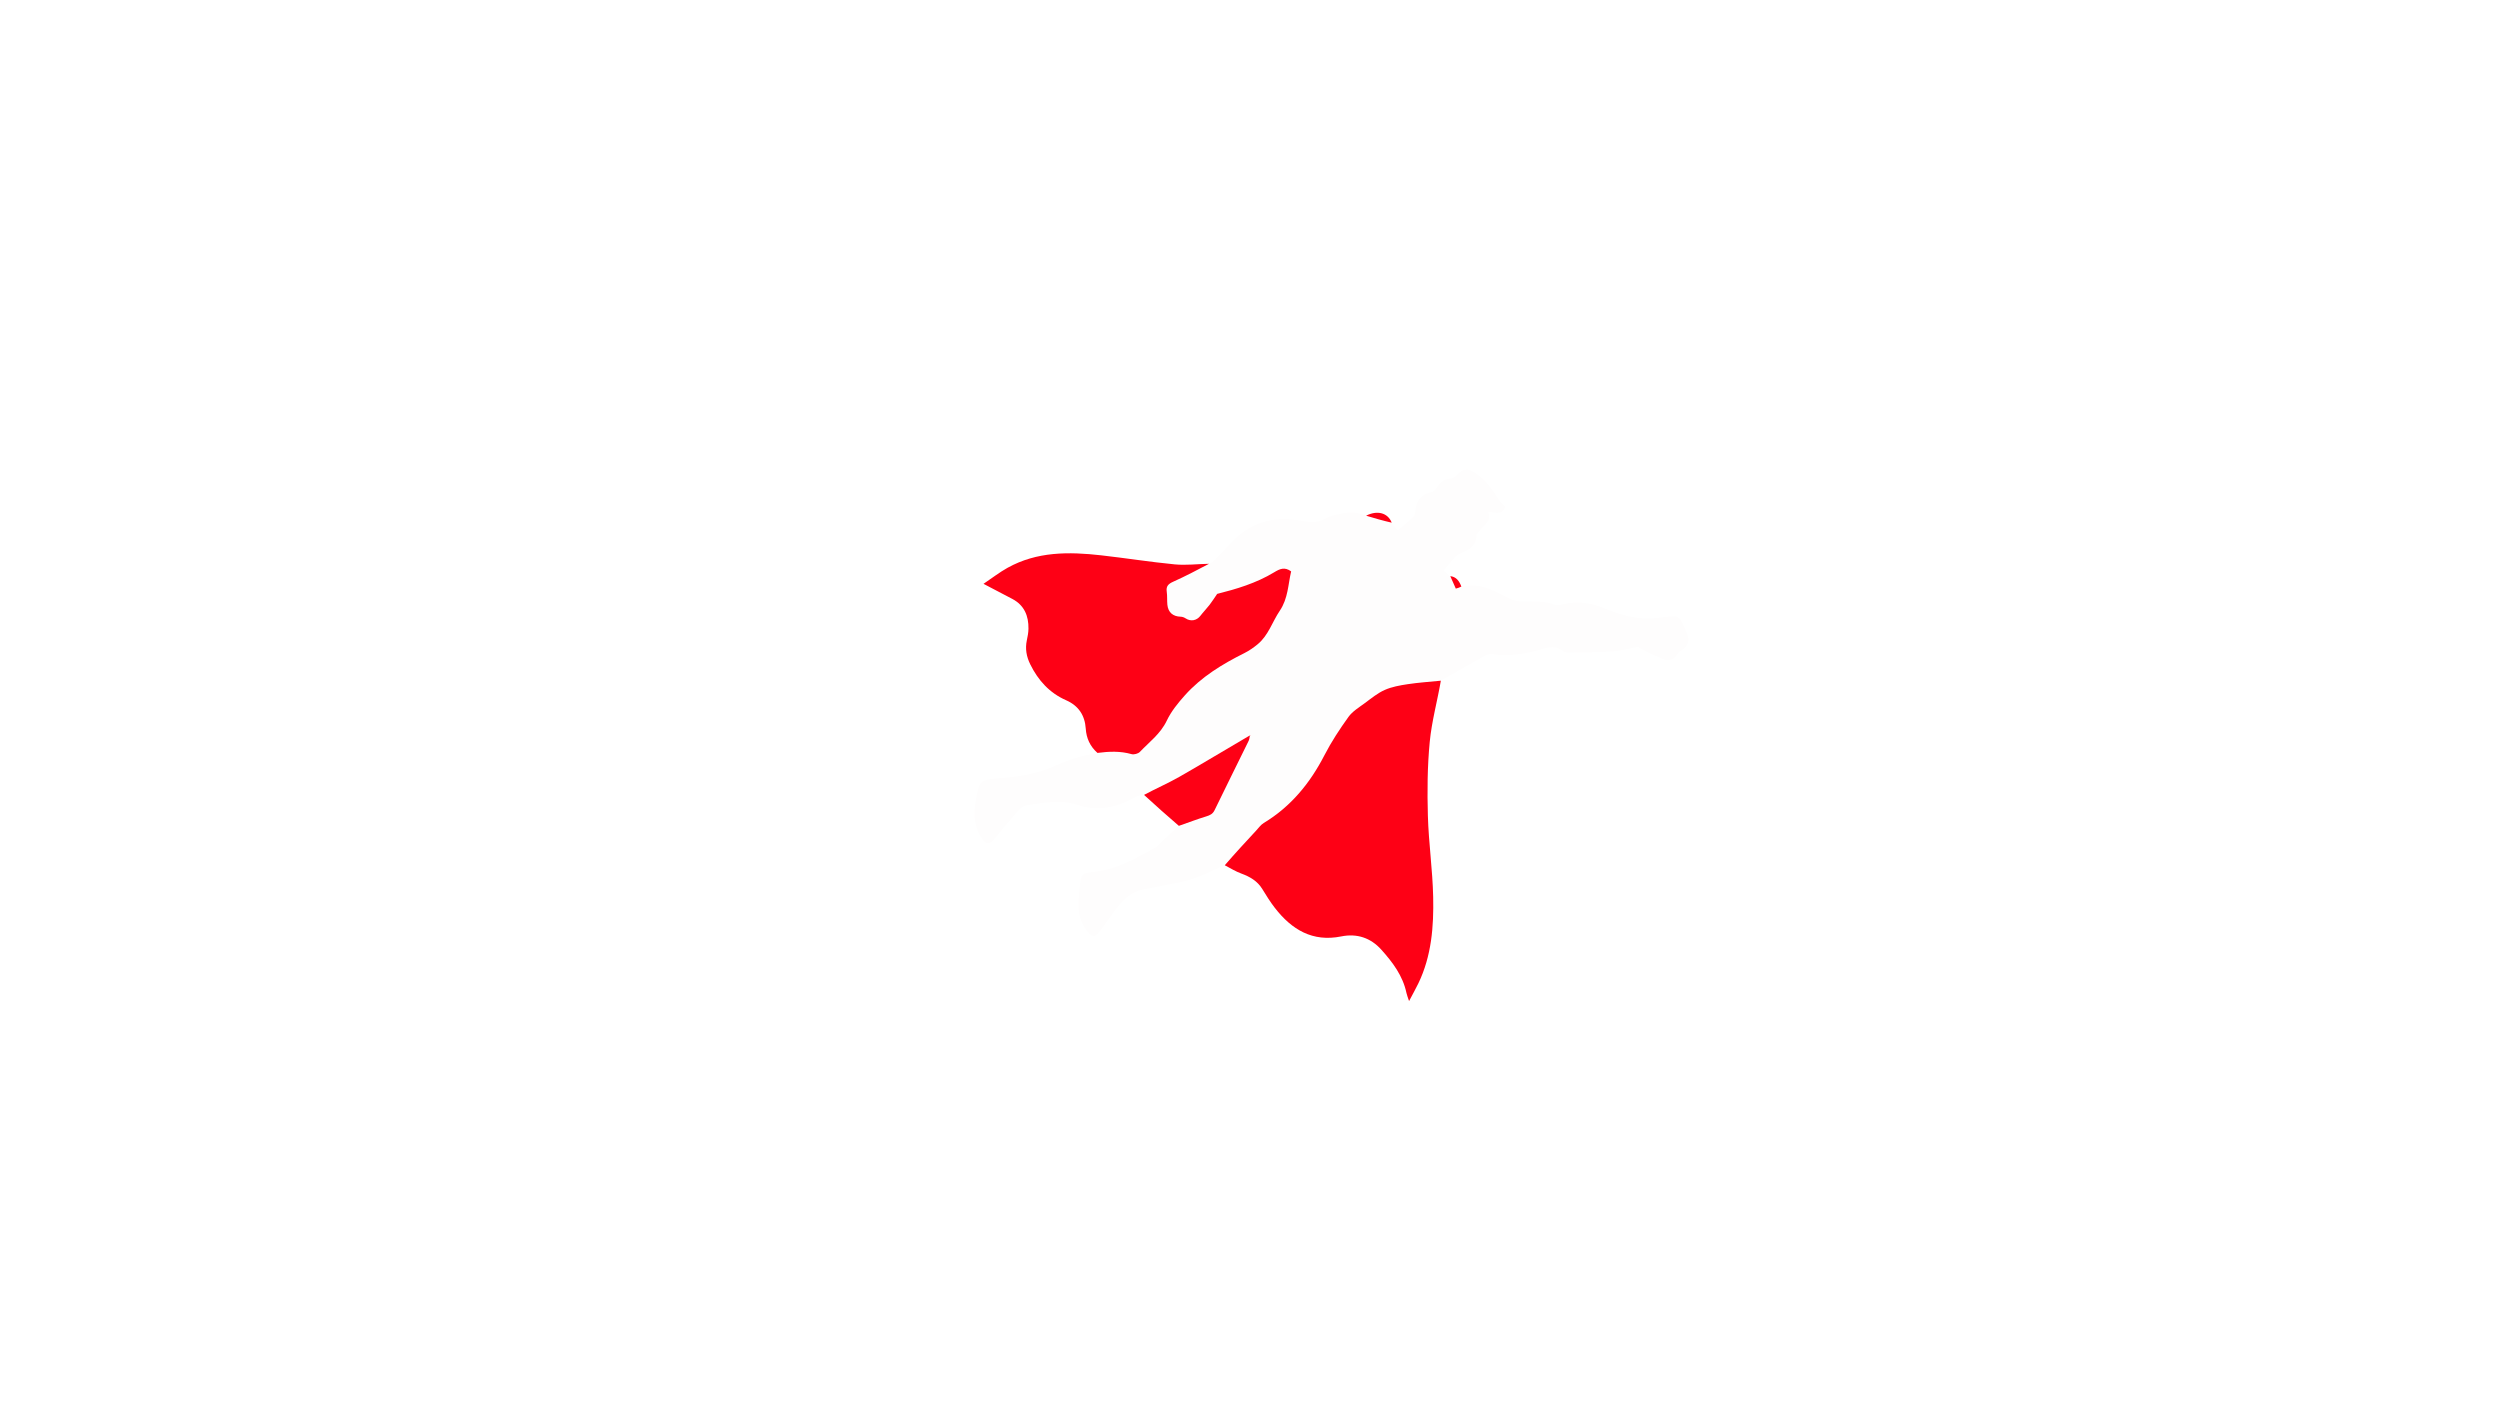
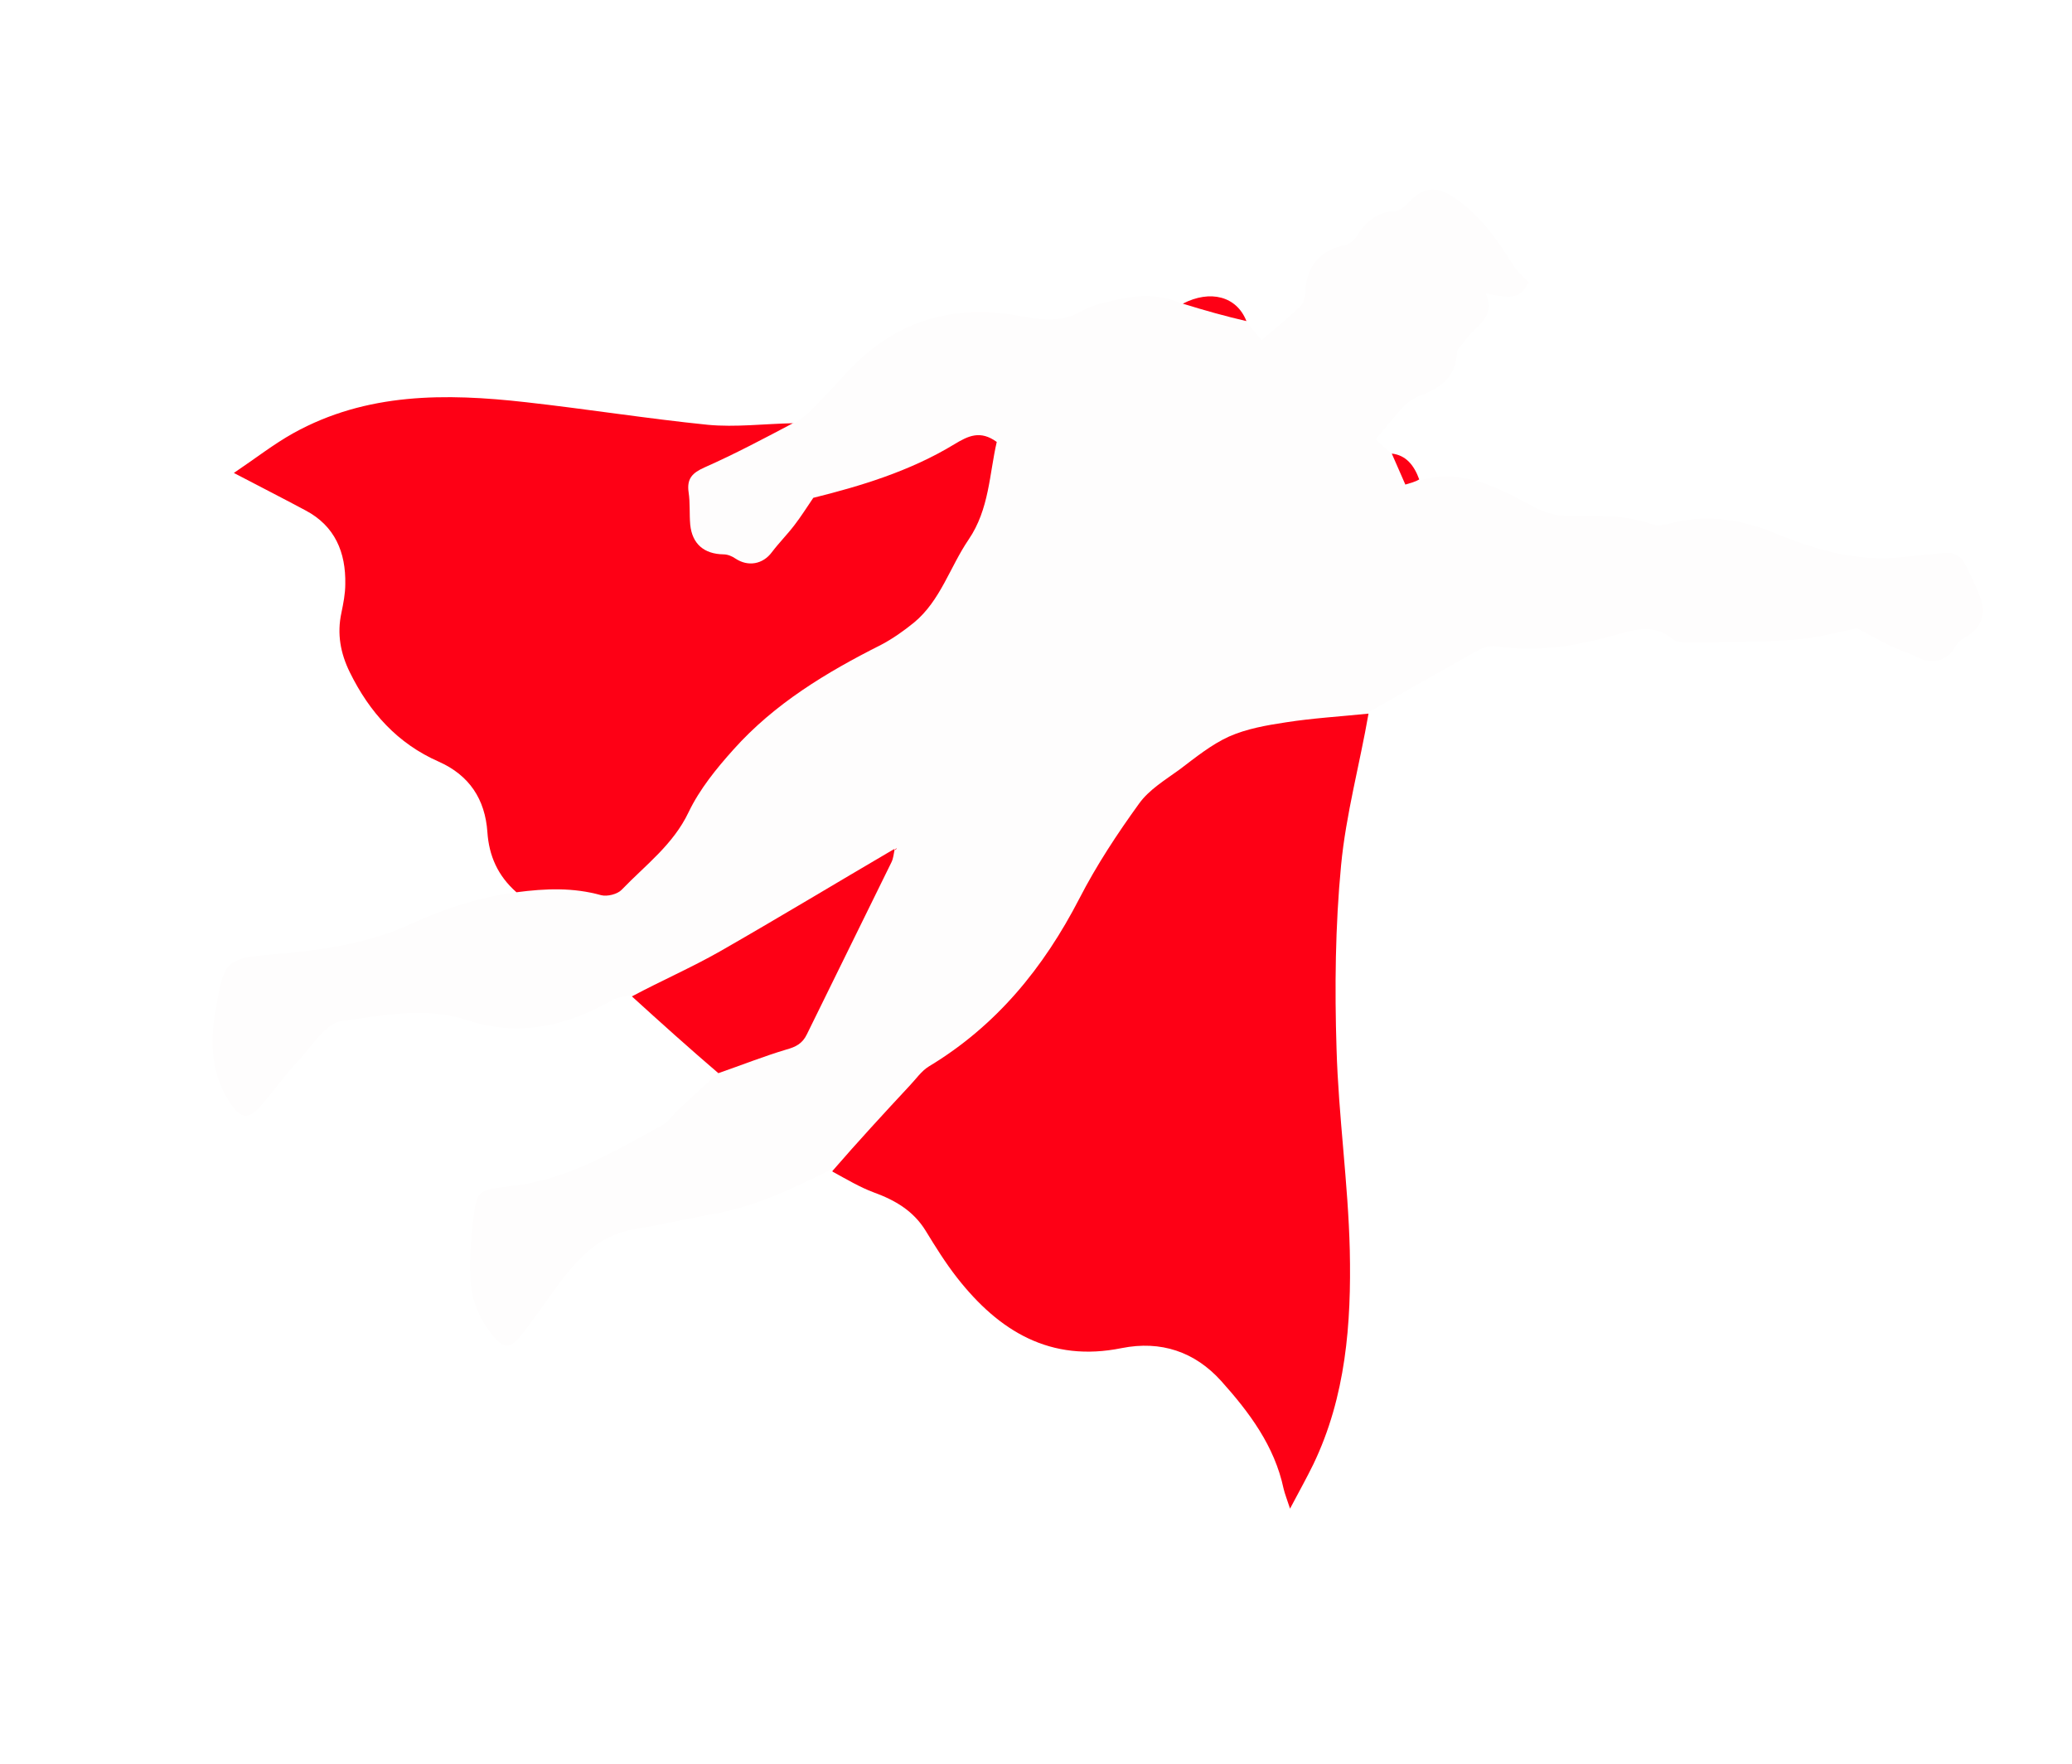
- <svg xmlns="http://www.w3.org/2000/svg" id="Layer_1" data-name="Layer 1" viewBox="0 0 1920 1080">
+ <svg xmlns="http://www.w3.org/2000/svg" id="Layer_1" version="1.1" viewBox="0 0 641.5 545.8">
  <defs>
    <style>
-       .cls-1 {
+       .st0 {
        fill: #fefdfd;
      }

-       .cls-2 {
+       .st1 {
        fill: #fe0015;
      }
    </style>
  </defs>
-   <path class="cls-1" d="M929,433.04c1.43-1.1,3.01-2.04,4.26-3.31,3.96-4.03,7.86-8.13,11.68-12.29,14.59-15.91,32.6-21.46,53.62-17.6,6.6,1.21,12.84,2.16,19.22-1.51,3.65-2.09,8.12-2.93,12.32-3.84,6.08-1.31,12.19-1.37,18.71,1.55,7.1,2.06,13.53,3.89,19.97,5.72,1.49,1.77,2.99,3.55,4.74,5.63,4.15-3.59,8.28-6.89,12.05-10.58,1.08-1.06,1.44-3.19,1.51-4.86.33-7.46,4.88-12.61,12.18-13.92,1.35-.24,2.84-1.53,3.62-2.74,2.82-4.41,6.05-7.61,11.83-7.84,1.88-.08,3.84-2.33,5.47-3.89,3.68-3.55,7.52-3.64,11.68-1.07,8.61,5.32,14.27,13.26,19.48,21.66,1.18,1.9,3.02,3.38,4.77,5.28-2.78,4.8-4.07,5.24-13.29,3.51,3.46,7.7-3.84,10.19-6.7,14.94-.66,1.09-2.13,2.06-2.16,3.11-.16,7.75-5.11,11.19-11.51,13.63-1.75.67-3.52,1.75-4.8,3.11-3.05,3.24-5.81,6.76-8.91,10.43,1.42,1.31,2.83,2.62,4.75,4.3,1.84,3.42,3.18,6.47,4.57,9.63,1.54-.44,2.94-.84,4.33-1.23,13.28-3.79,24.2,2.27,35.28,8.17,3.04,1.62,6.71,2.75,10.13,2.84,8.79.24,17.59-.63,26.17,2.5,2.11.77,4.95.11,7.32-.46,10.83-2.61,21.16-.71,31.18,3.41,12.12,4.99,24.48,8.58,37.77,7.48,5.3-.44,10.58-1.27,15.89-1.45,1.49-.05,3.64,1.22,4.42,2.52,2.04,3.41,3.6,7.12,5.14,10.8,2.38,5.67.48,10.3-5,13.22-1.09.58-2.07,1.71-2.68,2.82-2.21,3.98-6.87,5.36-11.02,3.33-3.12-1.53-6.45-2.64-9.58-4.15-3.23-1.56-6.33-3.38-9.61-5.14-5.81,1.1-12.52,3.01-19.33,3.5-11.23.81-22.52.75-33.79.92-1.41.02-3.16-.33-4.21-1.18-5.33-4.34-10.59-3.08-16.67-1.36-12.31,3.48-24.89,5.86-37.89,3.67-1.99-.33-4.48.72-6.39,1.78-10.73,5.97-21.36,12.15-32.69,18.49-9.07,1.1-17.51,1.65-25.84,2.92-5.96.91-12.12,1.99-17.56,4.42-5.52,2.46-10.39,6.5-15.32,10.15-4.39,3.25-9.4,6.25-12.49,10.54-6.76,9.39-13.17,19.16-18.46,29.43-11.07,21.49-25.74,39.43-46.61,52.04-2.31,1.4-4,3.86-5.9,5.91-8.12,8.74-16.21,17.5-24.31,26.26-11.89,5.98-23.86,11.71-37.18,13.96-8.01,1.36-15.92,3.33-23.94,4.64-11.2,1.82-17.87,9.49-24.08,17.89-3.66,4.95-7.1,10.07-10.89,14.91-3.36,4.31-5.57,4.17-9-.14-4.17-5.23-6.62-11.19-6.84-17.86-.15-4.64.02-9.32.55-13.93,1.56-13.65.64-12.74,13.34-14.39,17.14-2.23,30.86-10.74,45.26-18.5,2.1-1.13,3.58-3.41,5.39-5.11,3.86-3.64,7.75-7.24,12.2-11.19,7.46-2.75,14.28-5.37,21.25-7.5,2.86-.87,4.96-1.84,6.37-4.74,8.64-17.81,17.48-35.53,26.19-53.31.59-1.21.66-2.69,1.15-3.89.26-.1.35-.35.43-.6-.18.19-.36.39-.89.53-18.16,10.52-35.83,21.31-53.81,31.57-8.84,5.05-18.25,9.12-27.4,13.63-2.03.56-4.27.73-6.05,1.74-14.18,8.05-28.88,11.54-44.93,6.19-12.97-4.32-26.24-1.53-39.05.3-4.93.7-9.14,7.67-13.29,12.15-4.18,4.51-7.75,9.58-11.83,14.19-3.59,4.05-5.95,3.75-9.05-.62-5.32-7.49-6.37-15.93-5.5-24.77.23-2.32.71-4.61,1.1-6.91,2.12-12.5,3.46-13.64,16.34-14.67,14.83-1.18,29.7-3.1,43.27-9.28,10.44-4.76,20.99-8.29,33.05-10.04,9.41-1.41,17.95-1.72,26.52.71,1.88.53,5.08-.31,6.42-1.72,7.27-7.62,15.87-13.91,20.66-24,3.37-7.09,8.6-13.52,13.89-19.44,12.72-14.24,28.78-23.98,45.73-32.44,3.65-1.82,7.1-4.24,10.25-6.85,8.23-6.81,11.17-17.19,16.92-25.68,6.41-9.45,6.37-20.3,8.72-30.21-5.03-3.69-8.74-1.91-13.07.71-13.85,8.4-29.21,12.92-43.74,16.56-2.12,3.08-3.85,5.85-5.84,8.42-2.23,2.89-4.82,5.5-7.04,8.41-2.85,3.73-7.45,4.56-11.35,1.98-1.07-.71-2.47-1.25-3.74-1.28-5.97-.13-9.68-3.25-10.28-9.2-.33-3.31,0-6.7-.48-9.97-.61-4.2,1.14-5.99,4.89-7.67,9.5-4.25,18.72-9.13,28.05-13.75Z" />
-   <path class="cls-2" d="M940.63,664.51c7.82-9.05,15.91-17.82,24.03-26.55,1.9-2.04,3.59-4.51,5.9-5.91,20.87-12.61,35.54-30.55,46.61-52.04,5.29-10.27,11.7-20.04,18.46-29.43,3.09-4.29,8.1-7.29,12.49-10.54,4.93-3.65,9.8-7.69,15.32-10.15,5.44-2.42,11.6-3.51,17.56-4.42,8.33-1.27,16.77-1.82,25.57-2.7-2.68,15.64-7.01,31.18-8.53,46.99-1.81,18.81-1.97,37.87-1.43,56.77.59,20.78,3.62,41.5,4.07,62.28.5,22.69-1.23,45.33-11.35,66.35-2.07,4.29-4.41,8.43-7.17,13.68-.93-2.85-1.63-4.48-1.99-6.19-2.77-13.23-10.6-23.61-19.31-33.3-8.15-9.08-18.66-12.63-30.77-10.18-22.08,4.47-38.03-5.23-50.95-21.85-3.57-4.59-6.65-9.58-9.69-14.54-3.79-6.19-9.49-9.45-16.09-11.88-4.32-1.59-8.32-4.03-12.74-6.39Z" />
-   <path class="cls-2" d="M928.55,432.98c-8.88,4.68-18.1,9.56-27.6,13.81-3.75,1.68-5.51,3.48-4.89,7.67.48,3.28.15,6.66.48,9.97.6,5.95,4.31,9.06,10.28,9.2,1.26.03,2.67.57,3.74,1.28,3.91,2.58,8.5,1.75,11.35-1.98,2.22-2.9,4.81-5.52,7.04-8.41,1.99-2.57,3.72-5.34,5.84-8.42,14.53-3.64,29.9-8.16,43.74-16.56,4.33-2.63,8.04-4.4,13.07-.71-2.35,9.92-2.31,20.76-8.72,30.21-5.75,8.48-8.69,18.86-16.92,25.68-3.15,2.61-6.6,5.02-10.25,6.85-16.94,8.46-33,18.2-45.73,32.44-5.29,5.92-10.53,12.35-13.89,19.44-4.79,10.09-13.39,16.37-20.66,24-1.34,1.4-4.54,2.25-6.42,1.72-8.57-2.43-17.11-2.12-26.16-.93-5.76-5.1-8.51-11.34-8.99-18.63-.67-10.24-5.56-17.62-15.01-21.78-12.83-5.64-21.55-15.3-27.64-27.67-2.89-5.87-3.99-11.92-2.6-18.4.62-2.92,1.21-5.92,1.25-8.89.15-9.83-3.16-17.96-12.29-22.84-6.86-3.67-13.78-7.23-22.24-11.65,6.72-4.52,12.29-8.86,18.39-12.26,22.68-12.65,47.25-12.43,72.01-9.63,18.84,2.13,37.58,5.13,56.44,6.95,8.54.82,17.27-.28,26.36-.45Z" />
-   <path class="cls-2" d="M878.63,610.48c8.97-4.82,18.37-8.89,27.22-13.93,17.98-10.26,35.65-21.04,53.79-31.6.34.02.3-.05.3-.05-.31,1.35-.38,2.83-.97,4.04-8.71,17.78-17.55,35.5-26.19,53.31-1.4,2.9-3.5,3.86-6.37,4.74-6.97,2.13-13.79,4.75-21.04,7.26-9.1-7.76-17.83-15.62-26.75-23.77Z" />
-   <path class="cls-2" d="M1068.84,401.42c-6.51-1.49-12.94-3.32-19.68-5.36,8.54-4.39,16.71-2.26,19.68,5.36Z" />
-   <path class="cls-2" d="M1122.33,450.47c-1.33.76-2.73,1.15-4.27,1.59-1.39-3.16-2.73-6.21-4.24-9.58,4.42.46,6.86,3.58,8.5,7.99Z" />
-   <path class="cls-2" d="M960,565c.2-.16.38-.36.55-.55-.08.25-.17.5-.43.6-.18-.15-.14-.09-.12-.06Z" />
+   <path class="st0" d="M246.1,131c1.4-1.1,3-2,4.3-3.3,4-4,7.9-8.1,11.7-12.3,14.6-15.9,32.6-21.5,53.6-17.6,6.6,1.2,12.8,2.2,19.2-1.5,3.7-2.1,8.1-2.9,12.3-3.8,6.1-1.3,12.2-1.4,18.7,1.5,7.1,2.1,13.5,3.9,20,5.7,1.5,1.8,3,3.5,4.7,5.6,4.2-3.6,8.3-6.9,12.1-10.6,1.1-1.1,1.4-3.2,1.5-4.9.3-7.5,4.9-12.6,12.2-13.9,1.3-.2,2.8-1.5,3.6-2.7,2.8-4.4,6.1-7.6,11.8-7.8,1.9,0,3.8-2.3,5.5-3.9,3.7-3.5,7.5-3.6,11.7-1.1,8.6,5.3,14.3,13.3,19.5,21.7,1.2,1.9,3,3.4,4.8,5.3-2.8,4.8-4.1,5.2-13.3,3.5,3.5,7.7-3.8,10.2-6.7,14.9-.7,1.1-2.1,2.1-2.2,3.1-.2,7.8-5.1,11.2-11.5,13.6-1.8.7-3.5,1.8-4.8,3.1-3.1,3.2-5.8,6.8-8.9,10.4,1.4,1.3,2.8,2.6,4.8,4.3,1.8,3.4,3.2,6.5,4.6,9.6,1.5-.4,2.9-.8,4.3-1.2,13.3-3.8,24.2,2.3,35.3,8.2,3,1.6,6.7,2.8,10.1,2.8,8.8.2,17.6-.6,26.2,2.5,2.1.8,4.9.1,7.3-.5,10.8-2.6,21.2-.7,31.2,3.4,12.1,5,24.5,8.6,37.8,7.5,5.3-.4,10.6-1.3,15.9-1.5,1.5,0,3.6,1.2,4.4,2.5,2,3.4,3.6,7.1,5.1,10.8,2.4,5.7.5,10.3-5,13.2-1.1.6-2.1,1.7-2.7,2.8-2.2,4-6.9,5.4-11,3.3-3.1-1.5-6.4-2.6-9.6-4.1-3.2-1.6-6.3-3.4-9.6-5.1-5.8,1.1-12.5,3-19.3,3.5-11.2.8-22.5.8-33.8.9-1.4,0-3.2-.3-4.2-1.2-5.3-4.3-10.6-3.1-16.7-1.4-12.3,3.5-24.9,5.9-37.9,3.7-2-.3-4.5.7-6.4,1.8-10.7,6-21.4,12.1-32.7,18.5-9.1,1.1-17.5,1.7-25.8,2.9-6,.9-12.1,2-17.6,4.4-5.5,2.5-10.4,6.5-15.3,10.2-4.4,3.2-9.4,6.2-12.5,10.5-6.8,9.4-13.2,19.2-18.5,29.4-11.1,21.5-25.7,39.4-46.6,52-2.3,1.4-4,3.9-5.9,5.9-8.1,8.7-16.2,17.5-24.3,26.3-11.9,6-23.9,11.7-37.2,14-8,1.4-15.9,3.3-23.9,4.6-11.2,1.8-17.9,9.5-24.1,17.9-3.7,5-7.1,10.1-10.9,14.9-3.4,4.3-5.6,4.2-9-.1-4.2-5.2-6.6-11.2-6.8-17.9-.2-4.6,0-9.3.5-13.9,1.6-13.7.6-12.7,13.3-14.4,17.1-2.2,30.9-10.7,45.3-18.5,2.1-1.1,3.6-3.4,5.4-5.1,3.9-3.6,7.8-7.2,12.2-11.2,7.5-2.8,14.3-5.4,21.2-7.5,2.9-.9,5-1.8,6.4-4.7,8.6-17.8,17.5-35.5,26.2-53.3.6-1.2.7-2.7,1.2-3.9.3,0,.3-.3.4-.6-.2.2-.4.4-.9.5-18.2,10.5-35.8,21.3-53.8,31.6-8.8,5-18.2,9.1-27.4,13.6-2,.6-4.3.7-6,1.7-14.2,8-28.9,11.5-44.9,6.2-13-4.3-26.2-1.5-39,.3-4.9.7-9.1,7.7-13.3,12.2-4.2,4.5-7.8,9.6-11.8,14.2-3.6,4-6,3.8-9-.6-5.3-7.5-6.4-15.9-5.5-24.8.2-2.3.7-4.6,1.1-6.9,2.1-12.5,3.5-13.6,16.3-14.7,14.8-1.2,29.7-3.1,43.3-9.3,10.4-4.8,21-8.3,33-10,9.4-1.4,18-1.7,26.5.7,1.9.5,5.1-.3,6.4-1.7,7.3-7.6,15.9-13.9,20.7-24,3.4-7.1,8.6-13.5,13.9-19.4,12.7-14.2,28.8-24,45.7-32.4,3.7-1.8,7.1-4.2,10.2-6.9,8.2-6.8,11.2-17.2,16.9-25.7,6.4-9.5,6.4-20.3,8.7-30.2-5-3.7-8.7-1.9-13.1.7-13.8,8.4-29.2,12.9-43.7,16.6-2.1,3.1-3.8,5.9-5.8,8.4-2.2,2.9-4.8,5.5-7,8.4-2.8,3.7-7.5,4.6-11.3,2-1.1-.7-2.5-1.2-3.7-1.3-6-.1-9.7-3.2-10.3-9.2-.3-3.3,0-6.7-.5-10-.6-4.2,1.1-6,4.9-7.7,9.5-4.2,18.7-9.1,28-13.8h0Z" />
+   <path class="st1" d="M257.7,362.5c7.8-9,15.9-17.8,24-26.5,1.9-2,3.6-4.5,5.9-5.9,20.9-12.6,35.5-30.5,46.6-52,5.3-10.3,11.7-20,18.5-29.4,3.1-4.3,8.1-7.3,12.5-10.5,4.9-3.7,9.8-7.7,15.3-10.2,5.4-2.4,11.6-3.5,17.6-4.4,8.3-1.3,16.8-1.8,25.6-2.7-2.7,15.6-7,31.2-8.5,47-1.8,18.8-2,37.9-1.4,56.8.6,20.8,3.6,41.5,4.1,62.3.5,22.7-1.2,45.3-11.3,66.3-2.1,4.3-4.4,8.4-7.2,13.7-.9-2.8-1.6-4.5-2-6.2-2.8-13.2-10.6-23.6-19.3-33.3-8.2-9.1-18.7-12.6-30.8-10.2-22.1,4.5-38-5.2-51-21.8-3.6-4.6-6.7-9.6-9.7-14.5-3.8-6.2-9.5-9.5-16.1-11.9-4.3-1.6-8.3-4-12.7-6.4h0Z" />
+   <path class="st1" d="M245.7,130.9c-8.9,4.7-18.1,9.6-27.6,13.8-3.8,1.7-5.5,3.5-4.9,7.7.5,3.3.2,6.7.5,10,.6,6,4.3,9.1,10.3,9.2,1.3,0,2.7.6,3.7,1.3,3.9,2.6,8.5,1.8,11.3-2,2.2-2.9,4.8-5.5,7-8.4,2-2.6,3.7-5.3,5.8-8.4,14.5-3.6,29.9-8.2,43.7-16.6,4.3-2.6,8-4.4,13.1-.7-2.3,9.9-2.3,20.8-8.7,30.2-5.8,8.5-8.7,18.9-16.9,25.7-3.2,2.6-6.6,5-10.2,6.9-16.9,8.5-33,18.2-45.7,32.4-5.3,5.9-10.5,12.3-13.9,19.4-4.8,10.1-13.4,16.4-20.7,24-1.3,1.4-4.5,2.2-6.4,1.7-8.6-2.4-17.1-2.1-26.2-.9-5.8-5.1-8.5-11.3-9-18.6-.7-10.2-5.6-17.6-15-21.8-12.8-5.6-21.5-15.3-27.6-27.7-2.9-5.9-4-11.9-2.6-18.4.6-2.9,1.2-5.9,1.2-8.9.2-9.8-3.2-18-12.3-22.8-6.9-3.7-13.8-7.2-22.2-11.6,6.7-4.5,12.3-8.9,18.4-12.3,22.7-12.6,47.2-12.4,72-9.6,18.8,2.1,37.6,5.1,56.4,7,8.5.8,17.3-.3,26.4-.5h0Z" />
+   <path class="st1" d="M195.7,308.4c9-4.8,18.4-8.9,27.2-13.9,18-10.3,35.7-21,53.8-31.6.3,0,.3,0,.3,0-.3,1.3-.4,2.8-1,4-8.7,17.8-17.5,35.5-26.2,53.3-1.4,2.9-3.5,3.9-6.4,4.7-7,2.1-13.8,4.8-21,7.3-9.1-7.8-17.8-15.6-26.8-23.8h0Z" />
+   <path class="st1" d="M385.9,99.4c-6.5-1.5-12.9-3.3-19.7-5.4,8.5-4.4,16.7-2.3,19.7,5.4Z" />
+   <path class="st1" d="M439.4,148.4c-1.3.8-2.7,1.1-4.3,1.6-1.4-3.2-2.7-6.2-4.2-9.6,4.4.5,6.9,3.6,8.5,8h0Z" />
+   <path class="st1" d="M277.1,263c.2-.2.4-.4.5-.5,0,.2-.2.5-.4.6-.2-.2-.1,0-.1,0h0Z" />
</svg>
